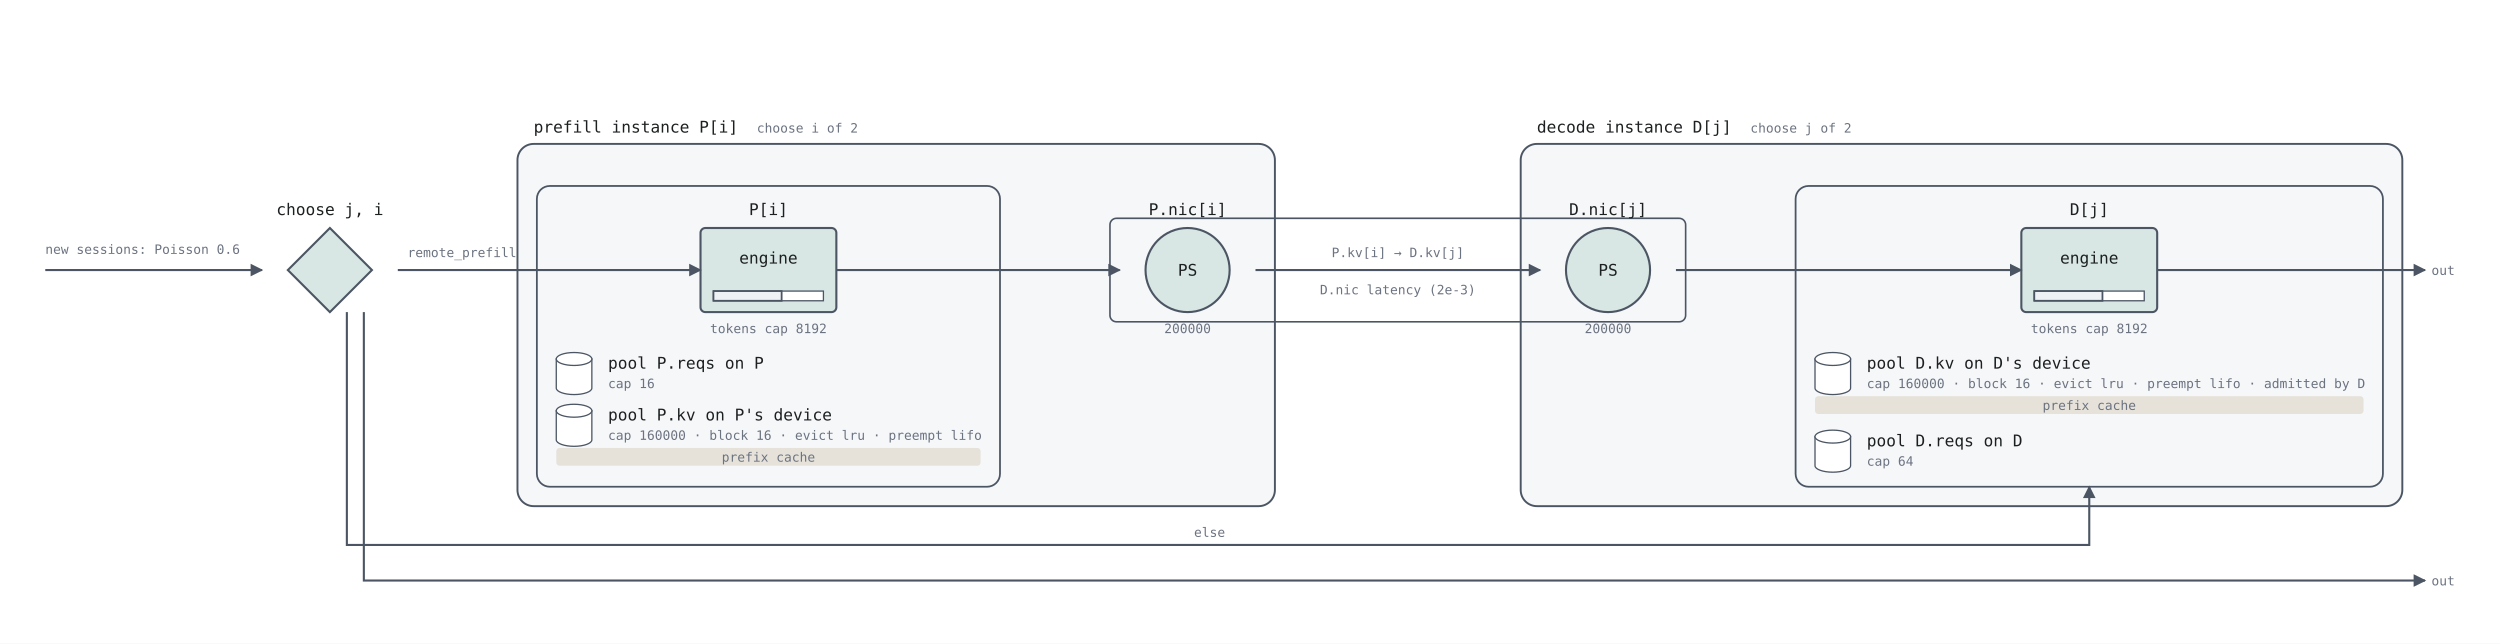
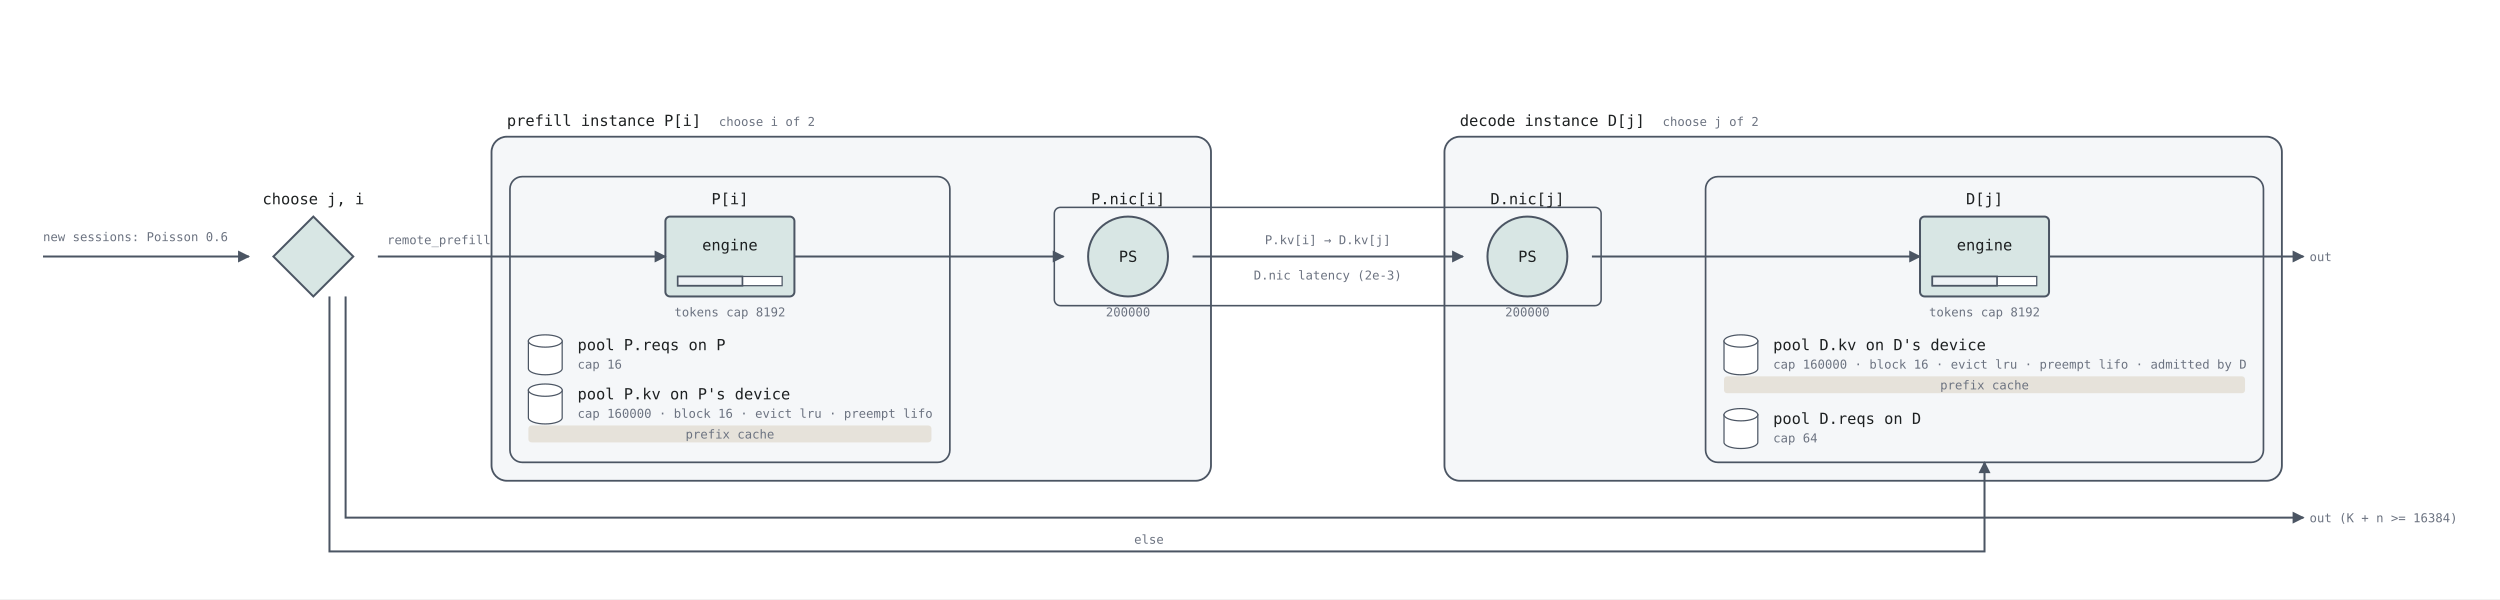
- <svg xmlns="http://www.w3.org/2000/svg" width="1546" height="398" viewBox="0 0 1546 398" role="img">
+ <svg xmlns="http://www.w3.org/2000/svg" width="1627.6" height="390" viewBox="0 0 1627.6 390" role="img">
  <style>
  text { font-family: ui-monospace, "SF Mono", Menlo, Consolas, monospace; }
  @media (prefers-color-scheme: dark) {
    text { fill: #e8e6e3; } text.dim { fill: #9aa4b2; }
    .bg { fill:#14171a }
    .solid { fill:#232a31;stroke:#b6bfcc }
    .cached { fill:#33302a }
    .instance { fill:#1a1f24;stroke:#b6bfcc }
    .frame { stroke:#b6bfcc }
    .enclosure { stroke:#9aa4b2 }
    .station { fill:#26403d;stroke:#b6bfcc }
    .cell { fill:#14171a;stroke:#b6bfcc }
    .rail { stroke:#b6bfcc }
    .flow { stroke:#b6bfcc }
    .back { stroke:#b6bfcc }
    .relation { stroke:#9aa4b2 }
  }
</style>
  <defs>
    <marker id="a" viewBox="0 0 10 10" refX="9" refY="5" markerWidth="6" markerHeight="6" orient="auto-start-reverse">
      <path d="M0 0 L10 5 L0 10 z" fill="context-stroke" />
    </marker>
  </defs>
-   <rect class="bg" fill="#ffffff" x="0" y="0" width="1546" height="398" />
+   <rect class="bg" fill="#ffffff" x="0" y="0" width="1627.6" height="390" />
  <rect class="instance" fill="#f5f7f9" stroke="#4b5563" stroke-width="1.2" x="940.4" y="89" width="545.2" height="224" rx="10" />
  <rect class="instance" fill="#f5f7f9" stroke="#4b5563" stroke-width="1.2" x="320" y="89" width="468.4" height="224" rx="10" />
  <rect class="rail" fill="none" stroke="#4b5563" stroke-width="1" x="686.4" y="135" width="356" height="64" rx="4" />
  <path class="flow" fill="none" stroke="#4b5563" stroke-width="1.3" d="M776.4 167 L952.4 167" marker-end="url(#a)" />
  <text x="864.4" y="159" text-anchor="middle" font-size="8" fill="#6b7280" class="dim">P.kv[i] → D.kv[j]</text>
  <text x="864.4" y="182" text-anchor="middle" font-size="8" fill="#6b7280" class="dim">D.nic latency (2e-3)</text>
  <rect class="frame" fill="none" stroke="#4b5563" stroke-width="1.1" x="332" y="115" width="286.4" height="186" rx="8" />
  <path class="cell" fill="#ffffff" stroke="#4b5563" stroke-width=".8" d="M 344 222 L 344 240 A 11 4 0 0 0 366 240 L 366 222 Z" />
  <ellipse class="cell" fill="#ffffff" stroke="#4b5563" stroke-width=".8" cx="355" cy="222" rx="11" ry="4" />
  <text x="376" y="228" text-anchor="start" font-size="10" fill="#1d2021">pool P.reqs on P</text>
  <text x="376" y="240" text-anchor="start" font-size="8" fill="#6b7280" class="dim">cap 16</text>
  <path class="cell" fill="#ffffff" stroke="#4b5563" stroke-width=".8" d="M 344 254 L 344 272 A 11 4 0 0 0 366 272 L 366 254 Z" />
  <ellipse class="cell" fill="#ffffff" stroke="#4b5563" stroke-width=".8" cx="355" cy="254" rx="11" ry="4" />
  <text x="376" y="260" text-anchor="start" font-size="10" fill="#1d2021">pool P.kv on P's device</text>
  <text x="376" y="272" text-anchor="start" font-size="8" fill="#6b7280" class="dim">cap 160000 · block 16 · evict lru · preempt lifo</text>
  <rect class="cached" fill="#e6e2da" stroke="none" x="344" y="277" width="262.4" height="11" rx="2" />
  <text x="475.2" y="285.5" text-anchor="middle" font-size="8" fill="#6b7280" class="dim">prefix cache</text>
  <rect class="frame" fill="none" stroke="#4b5563" stroke-width="1.1" x="1110.4" y="115" width="363.2" height="186" rx="8" />
  <path class="cell" fill="#ffffff" stroke="#4b5563" stroke-width=".8" d="M 1122.4 222 L 1122.4 240 A 11 4 0 0 0 1144.4 240 L 1144.4 222 Z" />
  <ellipse class="cell" fill="#ffffff" stroke="#4b5563" stroke-width=".8" cx="1133.4" cy="222" rx="11" ry="4" />
  <text x="1154.4" y="228" text-anchor="start" font-size="10" fill="#1d2021">pool D.kv on D's device</text>
  <text x="1154.4" y="240" text-anchor="start" font-size="8" fill="#6b7280" class="dim">cap 160000 · block 16 · evict lru · preempt lifo · admitted by D</text>
  <rect class="cached" fill="#e6e2da" stroke="none" x="1122.4" y="245" width="339.2" height="11" rx="2" />
  <text x="1292" y="253.5" text-anchor="middle" font-size="8" fill="#6b7280" class="dim">prefix cache</text>
  <path class="cell" fill="#ffffff" stroke="#4b5563" stroke-width=".8" d="M 1122.4 270 L 1122.4 288 A 11 4 0 0 0 1144.4 288 L 1144.4 270 Z" />
  <ellipse class="cell" fill="#ffffff" stroke="#4b5563" stroke-width=".8" cx="1133.4" cy="270" rx="11" ry="4" />
  <text x="1154.4" y="276" text-anchor="start" font-size="10" fill="#1d2021">pool D.reqs on D</text>
  <text x="1154.4" y="288" text-anchor="start" font-size="8" fill="#6b7280" class="dim">cap 64</text>
  <polygon class="station" fill="#d8e6e4" stroke="#4b5563" stroke-width="1.3" points="204,141 230,167 204,193 178,167" />
  <text x="204" y="133" text-anchor="middle" font-size="10" fill="#1d2021">choose j, i</text>
  <rect class="station" fill="#d8e6e4" stroke="#4b5563" stroke-width="1.3" x="433.2" y="141" width="84" height="52" rx="3" />
  <rect class="cell" fill="#ffffff" stroke="#4b5563" stroke-width=".8" x="441.2" y="180" width="68" height="6" />
  <rect class="solid" fill="#eef2f5" stroke="#4b5563" stroke-width="1.1" x="441.2" y="180" width="42.16" height="6" />
  <text x="475.2" y="163" text-anchor="middle" font-size="10" fill="#1d2021">engine</text>
  <text x="475.2" y="133" text-anchor="middle" font-size="10" fill="#1d2021">P[i]</text>
  <text x="475.2" y="206" text-anchor="middle" font-size="8" fill="#6b7280" class="dim">tokens cap 8192</text>
  <circle class="station" fill="#d8e6e4" stroke="#4b5563" stroke-width="1.3" cx="734.4" cy="167" r="26" />
  <text x="734.4" y="170.5" text-anchor="middle" font-size="10" fill="#1d2021">PS</text>
  <text x="734.4" y="133" text-anchor="middle" font-size="10" fill="#1d2021">P.nic[i]</text>
  <text x="734.4" y="206" text-anchor="middle" font-size="8" fill="#6b7280" class="dim">200000</text>
  <circle class="station" fill="#d8e6e4" stroke="#4b5563" stroke-width="1.3" cx="994.4" cy="167" r="26" />
  <text x="994.4" y="170.5" text-anchor="middle" font-size="10" fill="#1d2021">PS</text>
  <text x="994.4" y="133" text-anchor="middle" font-size="10" fill="#1d2021">D.nic[j]</text>
  <text x="994.4" y="206" text-anchor="middle" font-size="8" fill="#6b7280" class="dim">200000</text>
  <rect class="station" fill="#d8e6e4" stroke="#4b5563" stroke-width="1.3" x="1250" y="141" width="84" height="52" rx="3" />
  <rect class="cell" fill="#ffffff" stroke="#4b5563" stroke-width=".8" x="1258" y="180" width="68" height="6" />
  <rect class="solid" fill="#eef2f5" stroke="#4b5563" stroke-width="1.1" x="1258" y="180" width="42.16" height="6" />
  <text x="1292" y="163" text-anchor="middle" font-size="10" fill="#1d2021">engine</text>
  <text x="1292" y="133" text-anchor="middle" font-size="10" fill="#1d2021">D[j]</text>
  <text x="1292" y="206" text-anchor="middle" font-size="8" fill="#6b7280" class="dim">tokens cap 8192</text>
  <text x="330" y="82" text-anchor="start" font-size="10" fill="#1d2021">prefill instance P[i]</text>
  <text x="468" y="82" text-anchor="start" font-size="8" fill="#6b7280" class="dim">choose i of 2</text>
  <text x="950.4" y="82" text-anchor="start" font-size="10" fill="#1d2021">decode instance D[j]</text>
  <text x="1082.4" y="82" text-anchor="start" font-size="8" fill="#6b7280" class="dim">choose j of 2</text>
  <path class="flow" fill="none" stroke="#4b5563" stroke-width="1.3" d="M28 167 L162 167" marker-end="url(#a)" />
  <text x="28" y="157" text-anchor="start" font-size="8" fill="#6b7280" class="dim">new sessions: Poisson 0.6</text>
+   <path class="flow" fill="none" stroke="#4b5563" stroke-width="1.3" d="M225 193 L225 337 L1499.6 337" marker-end="url(#a)" />
+   <text x="1503.6" y="340" text-anchor="start" font-size="8" fill="#6b7280" class="dim">out (K + n &gt;= 16384)</text>
  <path class="flow" fill="none" stroke="#4b5563" stroke-width="1.3" d="M246 167 L433.2 167" marker-end="url(#a)" />
  <text x="252" y="159" text-anchor="start" font-size="8" fill="#6b7280" class="dim">remote_prefill</text>
  <path class="flow" fill="none" stroke="#4b5563" stroke-width="1.3" d="M517.2 167 L692.4 167" marker-end="url(#a)" />
  <path class="flow" fill="none" stroke="#4b5563" stroke-width="1.3" d="M1036.4 167 L1250 167" marker-end="url(#a)" />
-   <path class="flow" fill="none" stroke="#4b5563" stroke-width="1.3" d="M214.5 193 L214.5 337 L1292 337 L1292 301" marker-end="url(#a)" />
-   <text x="748" y="332" text-anchor="middle" font-size="8" fill="#6b7280" class="dim">else</text>
+   <path class="flow" fill="none" stroke="#4b5563" stroke-width="1.3" d="M214.5 193 L214.5 359 L1292 359 L1292 301" marker-end="url(#a)" />
+   <text x="748" y="354" text-anchor="middle" font-size="8" fill="#6b7280" class="dim">else</text>
  <path class="flow" fill="none" stroke="#4b5563" stroke-width="1.3" d="M1334 167 L1499.6 167" marker-end="url(#a)" />
  <text x="1503.6" y="170" text-anchor="start" font-size="8" fill="#6b7280" class="dim">out</text>
-   <path class="flow" fill="none" stroke="#4b5563" stroke-width="1.3" d="M225 193 L225 359 L1499.6 359" marker-end="url(#a)" />
-   <text x="1503.6" y="362" text-anchor="start" font-size="8" fill="#6b7280" class="dim">out</text>
</svg>
